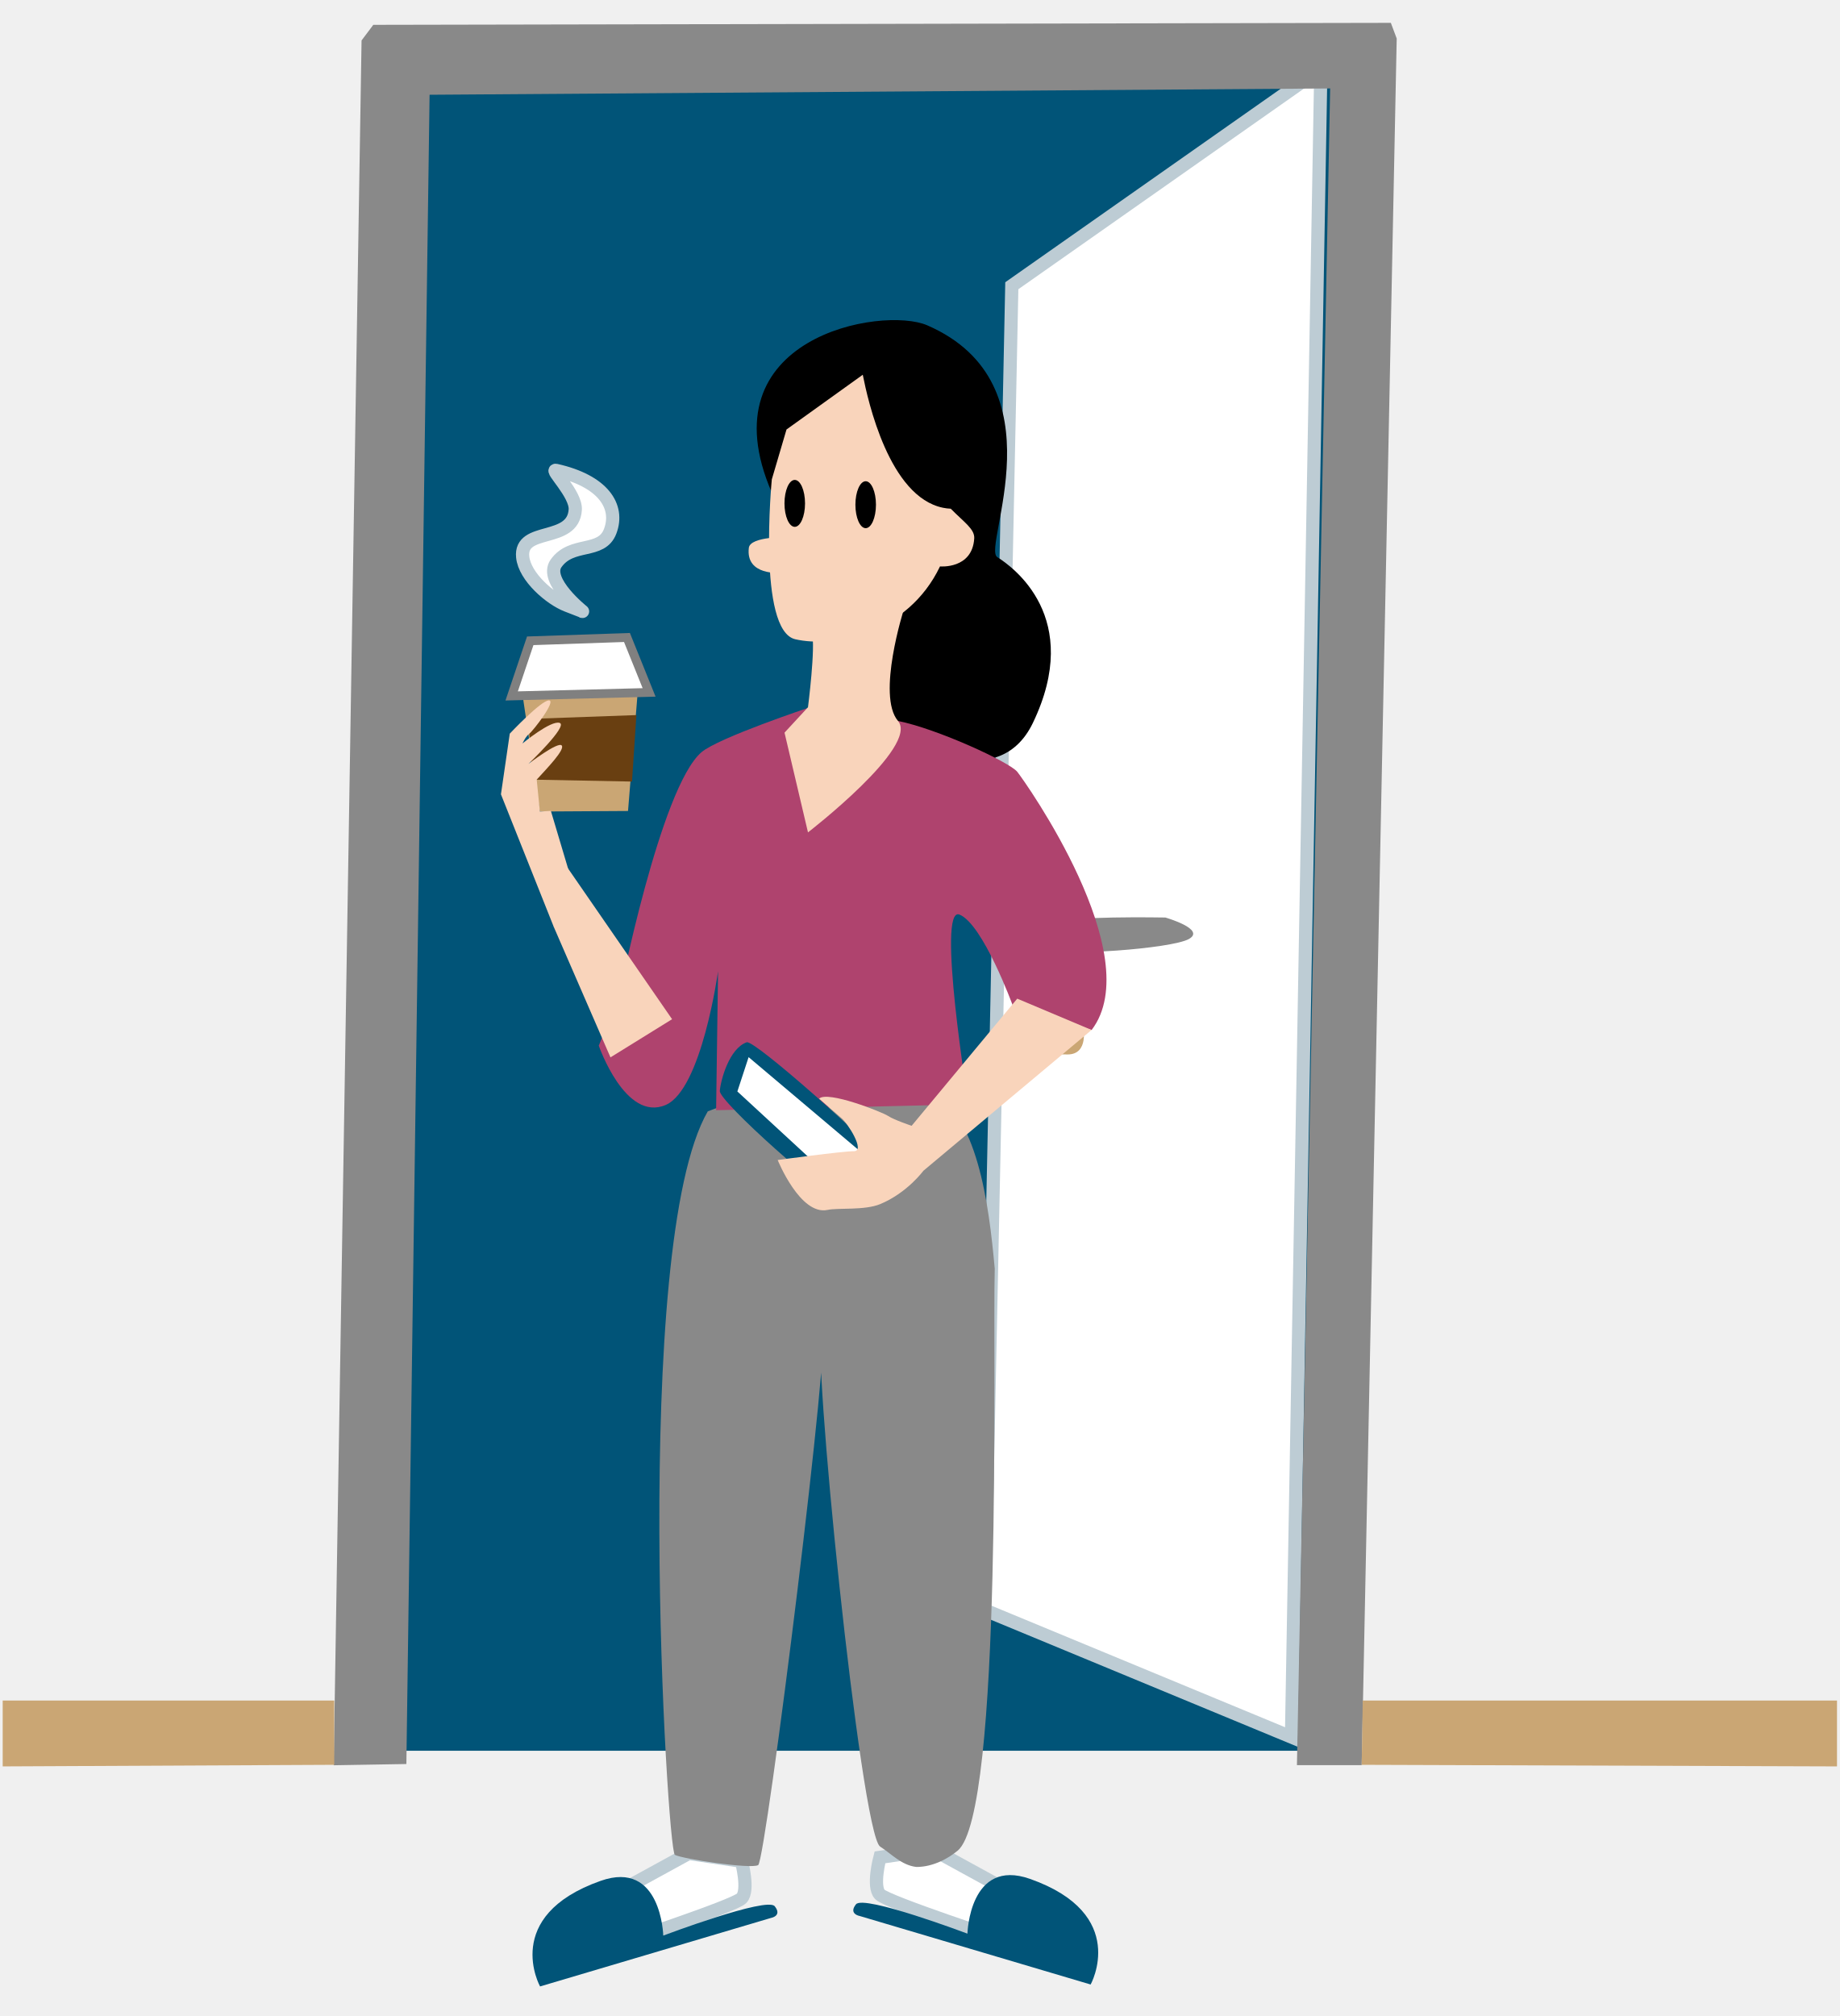
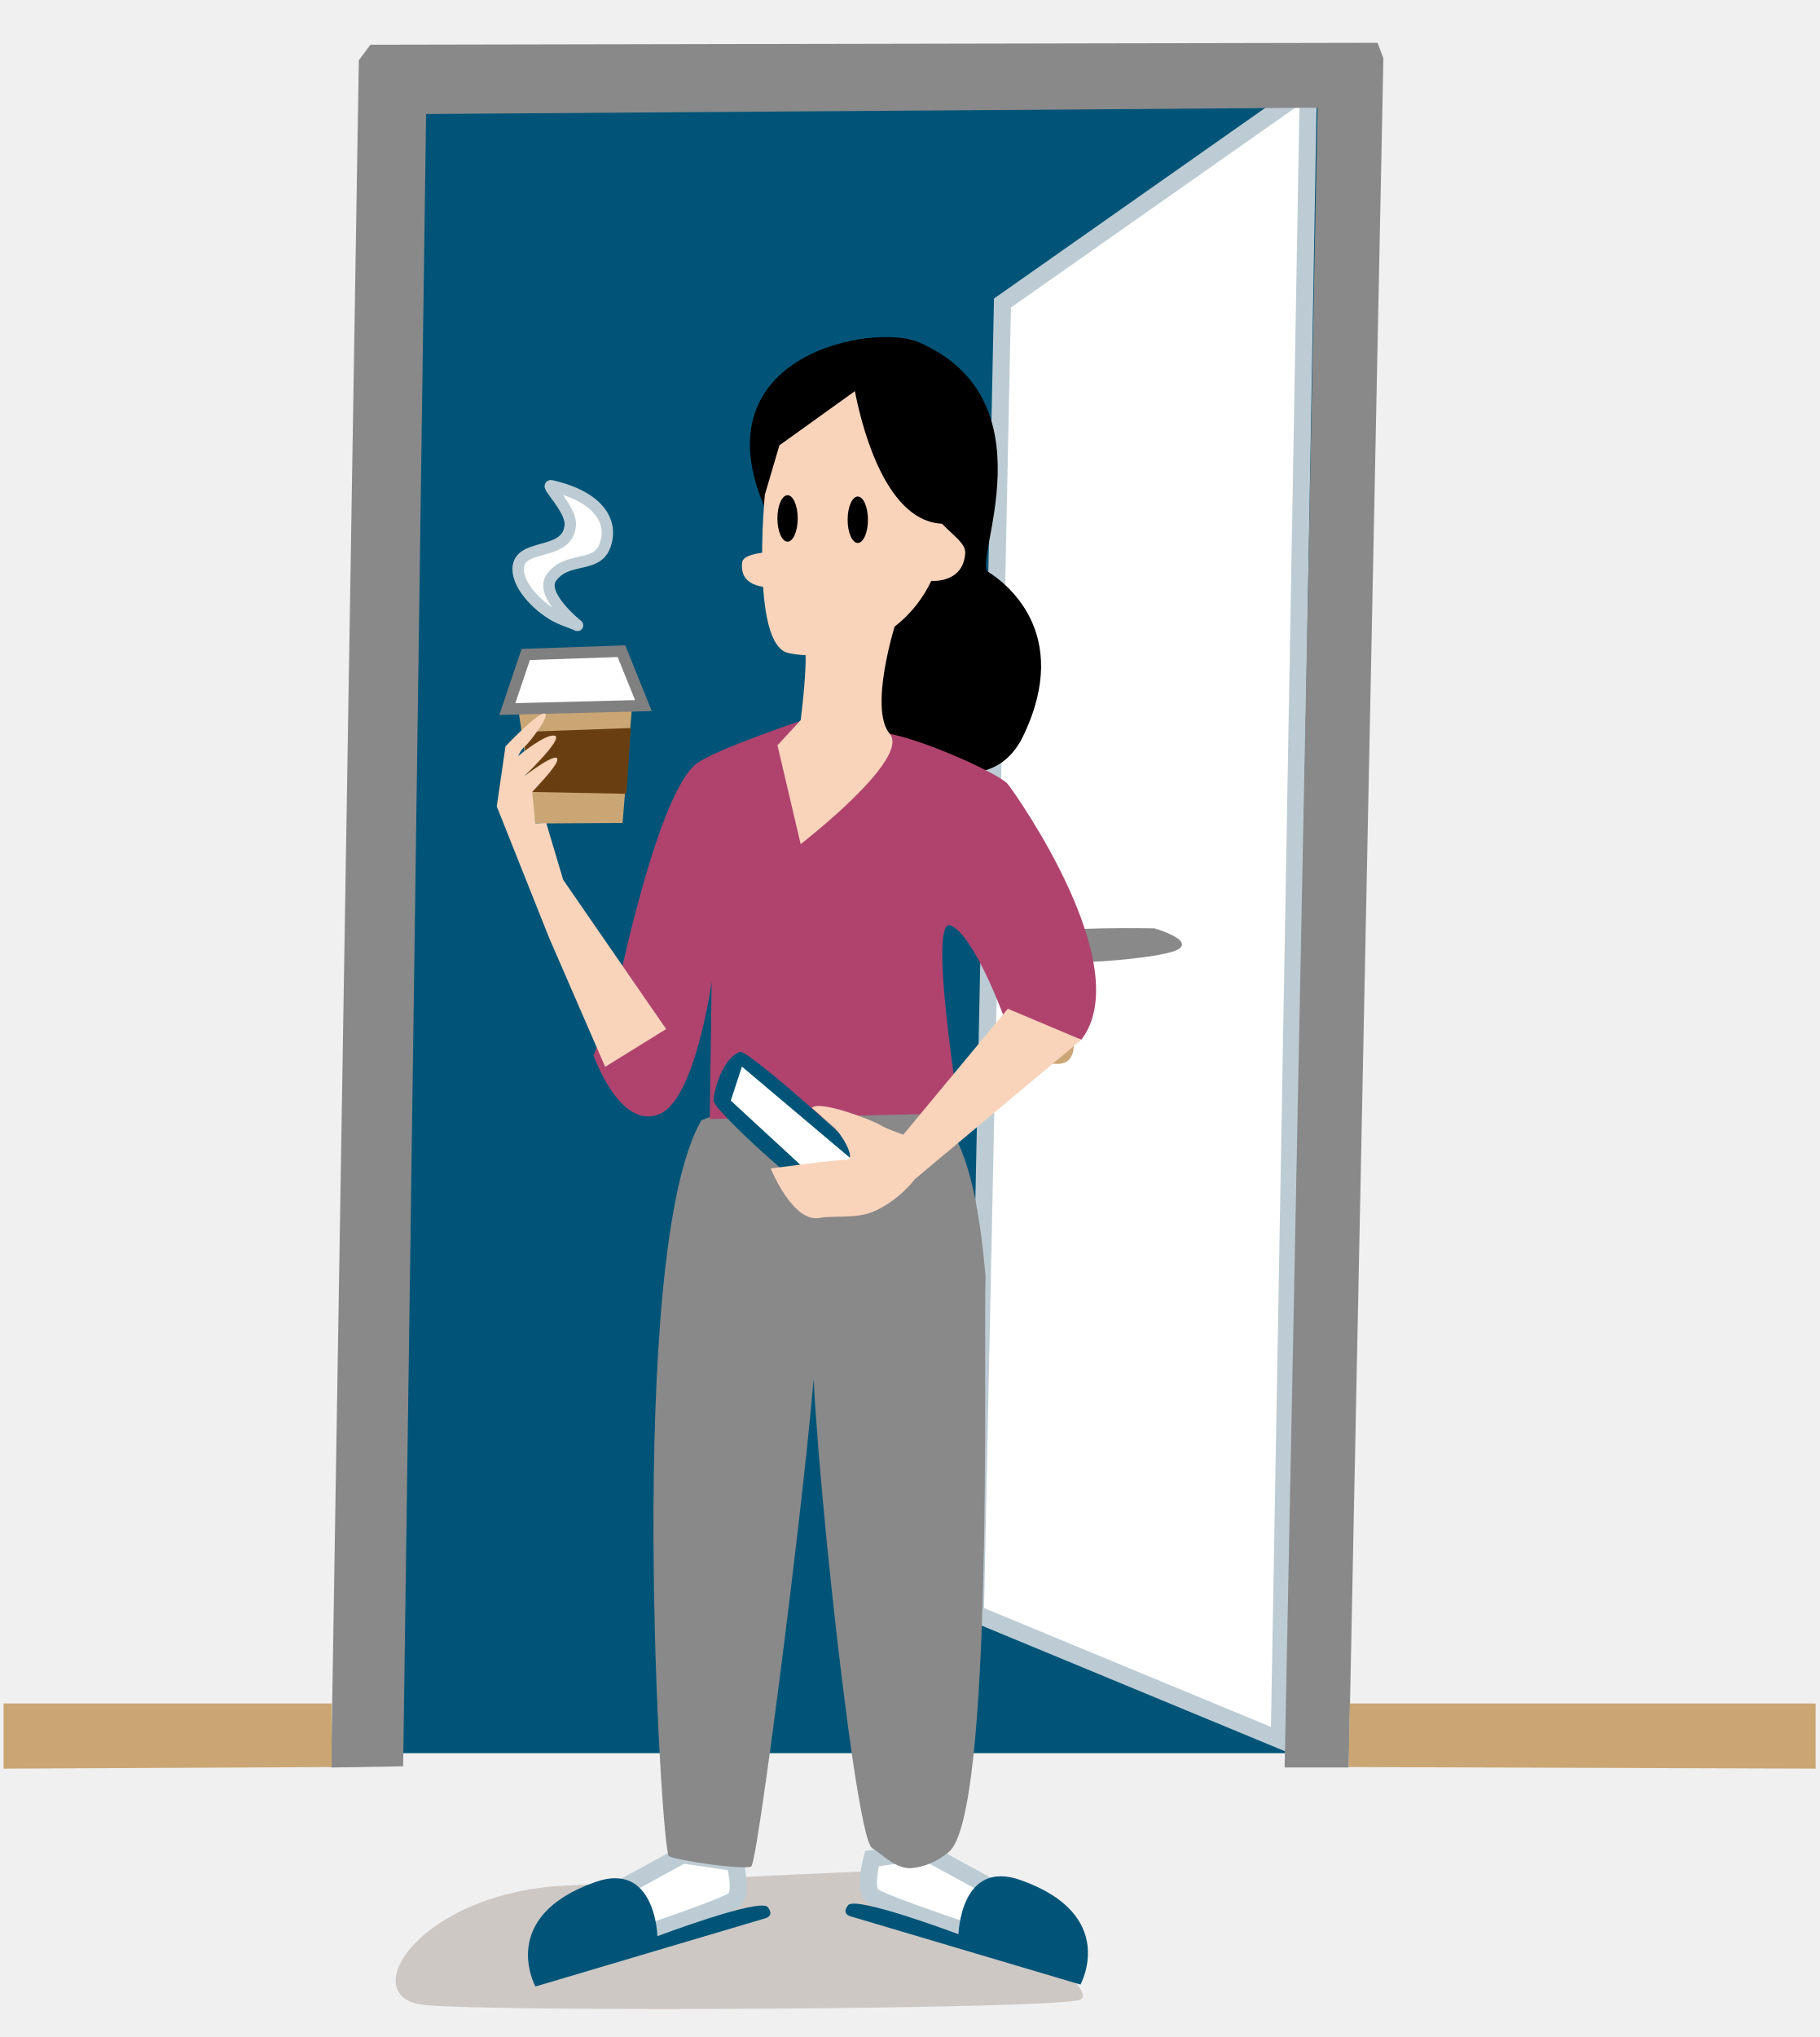
- <svg xmlns="http://www.w3.org/2000/svg" clip-rule="evenodd" fill-rule="evenodd" stroke-miterlimit="10" viewBox="0 0 417 457">
-   <path d="m305.03 396.87h-215.09l-3-382.34 218.09 1z" fill="#015478" fill-rule="nonzero" />
-   <path d="m299.45 15.56-70.06 49.21-6.2 300.18 69.61 28.82z" fill="#fff" fill-rule="nonzero" stroke="#bdccd4" stroke-width="3" />
-   <path d="m235.94 202.67c1.77-2.66 6.98-6.65 9.64-.44v30.59s1.33 6.21-3.55 6.21-6.32-.44-6.76-6.21z" fill="#caa674" fill-rule="nonzero" />
-   <path d="m238.48 209.32c2.66-1.77 25.72-1.33 25.72-1.33s9.31 2.66 5.32 4.88-29.26 3.99-30.59 2.22-.45-5.77-.45-5.77z" fill="#898989" fill-rule="nonzero" />
-   <ellipse cx="240.26" cy="225.28" fill="#898989" rx="3.01" ry="3.35" />
-   <g fill-rule="nonzero">
-     <path d="m84.63 5.63 230.69-.45 1.33 3.55-7.94 391.41h-14.68l7.53-380.09-204.17 1.43-5.26 378.4-16.48.28 6.32-390.99 2.66-3.54z" fill="#898989" />
-     <path d="m416.47 385.49h-107.52l-.24 14.57 107.76.36z" fill="#caa674" />
-     <path d="m75.77 385.49h-75.16v14.93l75.16-.36z" fill="#caa674" />
-     <path d="m168.11 421.92s1.77 6.65 0 8.42-28.82 10.64-28.82 10.64l-1.77-10.64 18.62-10.2z" fill="#fff" stroke="#bdccd4" stroke-width="3" />
-     <path d="m199.49 421.04s-1.77 6.65 0 8.42 28.82 10.64 28.82 10.64l1.77-10.64-18.62-10.2z" fill="#fff" stroke="#bdccd4" stroke-width="3" />
-     <path d="m174.76 434.78-52.32 15.52s-8.87-15.96 13.74-23.94c13.75-4.85 14.19 12.41 14.19 12.41s23.5-8.87 25.27-6.65-.88 2.66-.88 2.66z" fill="#015478" />
-     <path d="m194.94 434.34 52.32 15.52s8.87-15.96-13.74-23.94c-13.75-4.85-14.19 12.41-14.19 12.41s-23.5-8.87-25.27-6.65.88 2.66.88 2.66z" fill="#015478" />
-     <path d="m225.52 287.58c-.5 18.47 1.93 123.48-8.42 131.95-4.96 4.06-9.45 3.67-9.45 3.67-3.32-.42-5.57-2.98-8.11-4.6-4.39-2.8-15.81-115.31-13.17-117.65 2.63-2.33-12.73 120.92-14.49 121.85s-17.12-1.4-18.88-2.33-10.1-138.19 7.46-168.54c0 0 1.32-.47 4.83-1.87 9.49-3.78 28.67-10.12 45.22-2.8 11.07 4.89 13.68 25.68 15.01 40.32z" fill="#898989" />
-     <path d="m210.23 73.75c-10.24-4.45-50.55 2.67-35.25 37.92l18.84-8.32 10.64 14.63-3.55 26.6s-4.88 6.65-.44 15.52c4.43 8.87 25.72 20.4 33.7 3.77 11.47-23.89-4.54-35.36-8.08-37.58-3.55-2.21 14.73-39.24-15.86-52.54z" />
-     <path d="m118.05 154.7 4.33 29.26 20-.12 2.34-28.7z" fill="#caa674" />
-     <path d="m120.21 145.26 21.93-.75 5.02 12.45-31.16.8z" fill="#fff" stroke="#808080" stroke-width="2" />
-     <path d="m119.78 162.98 24.5-.88-1 15.07-22.61-.44z" fill="#693f11" />
-     <path d="m174.98 108.67s-3.33 34.24 5.32 36.24 25.49-1.21 32.81-16.51c0 0 7.32.67 7.76-6.34.14-2.13-2.33-3.69-5.32-6.74-.61-.03-1.2-.1-1.77-.22-12.19-2.5-16.99-24.16-18.18-30.15-5.76 4.14-11.53 8.28-17.29 12.41z" fill="#f9d4bb" />
+ <svg xmlns="http://www.w3.org/2000/svg" width="100%" height="100%" viewBox="0 0 319 357" version="1.1" xml:space="preserve" style="fill-rule:evenodd;clip-rule:evenodd;stroke-miterlimit:10;">
+   <rect id="delivery" x="0" y="0" width="318.25" height="355.73" style="fill:none;" />
+   <clipPath id="_clip1">
+     <rect x="0" y="0" width="318.25" height="355.73" />
+   </clipPath>
+   <g clip-path="url(#_clip1)">
+     <g id="delivery1">
+       <path d="M99.945,330.42c-26.44,0.91 -38.09,19.71 -25.53,20.97c12.56,1.26 110.12,0.77 114.87,-0.91c4.75,-1.68 -24.08,-22.79 -29.17,-22.79c-5.1,-0.01 -60.17,2.73 -60.17,2.73Z" style="fill:#cec8c4;fill-rule:nonzero;" />
+       <g>
+         <path d="M233.595,307.26l-164.61,0l-2.29,-292.6l166.9,0.76l0,291.84Z" style="fill:#015478;fill-rule:nonzero;" />
+         <g>
+           <path d="M229.325,15.44l-53.61,37.67l-4.75,229.71l53.27,22.06l5.09,-289.44Z" style="fill:#fff;fill-rule:nonzero;stroke:#bdccd4;stroke-width:3px;" />
+           <g>
+             <path d="M180.715,158.63c1.36,-2.04 5.34,-5.09 7.38,-0.34l0,23.41c0,-0 1.02,4.75 -2.71,4.75c-3.73,-0 -4.84,-0.34 -5.18,-4.75l0.51,-23.07Z" style="fill:#caa674;fill-rule:nonzero;" />
+             <path d="M182.665,163.72c2.04,-1.36 19.68,-1.02 19.68,-1.02c0,0 7.13,2.04 4.07,3.73c-3.06,1.69 -22.4,3.05 -23.41,1.7c-1.02,-1.35 -0.34,-4.41 -0.34,-4.41Z" style="fill:#898989;fill-rule:nonzero;" />
+             <ellipse cx="184.025" cy="175.94" rx="2.3" ry="2.56" style="fill:#898989;" />
+           </g>
+         </g>
+         <path d="M64.925,7.84l176.54,-0.34l1.02,2.72l-6.08,299.54l-11.23,-0l5.77,-290.88l-156.26,1.1l-4.02,289.58l-12.62,0.21l4.85,-299.21l2.03,-2.72Z" style="fill:#898989;fill-rule:nonzero;" />
+         <path d="M318.875,298.55l-82.28,0l-0.19,11.14l82.47,0.28l0,-11.42Z" style="fill:#caa674;fill-rule:nonzero;" />
+         <path d="M58.145,298.55l-57.52,0l0,11.42l57.52,-0.28l0,-11.14Z" style="fill:#caa674;fill-rule:nonzero;" />
+       </g>
+       <path d="M128.805,326.43c0,0 1.36,5.09 0,6.45c-1.36,1.36 -22.06,8.14 -22.06,8.14l-1.36,-8.14l14.25,-7.8l9.17,1.35Z" style="fill:#fff;fill-rule:nonzero;stroke:#bdccd4;stroke-width:3px;" />
+       <path d="M152.825,325.75c0,0 -1.36,5.09 0,6.45c1.36,1.36 22.06,8.14 22.06,8.14l1.36,-8.14l-14.25,-7.8l-9.17,1.35Z" style="fill:#fff;fill-rule:nonzero;stroke:#bdccd4;stroke-width:3px;" />
+       <path d="M133.895,336.27l-40.04,11.88c0,0 -6.79,-12.22 10.52,-18.32c10.53,-3.71 10.86,9.5 10.86,9.5c0,0 17.98,-6.79 19.34,-5.09c1.36,1.69 -0.68,2.03 -0.68,2.03Z" style="fill:#015478;fill-rule:nonzero;" />
+       <path d="M149.345,335.93l40.04,11.88c0,0 6.79,-12.22 -10.52,-18.32c-10.53,-3.71 -10.86,9.5 -10.86,9.5c0,0 -17.98,-6.79 -19.34,-5.09c-1.36,1.69 0.68,2.03 0.68,2.03Z" style="fill:#015478;fill-rule:nonzero;" />
+       <path d="M172.745,223.61c-0.38,14.14 1.47,94.5 -6.45,100.98c-3.79,3.11 -7.23,2.81 -7.23,2.81c-2.54,-0.32 -4.26,-2.28 -6.21,-3.52c-3.36,-2.14 -12.1,-88.25 -10.08,-90.03c2.02,-1.79 -9.74,92.53 -11.09,93.25c-1.34,0.71 -13.1,-1.07 -14.45,-1.79c-1.34,-0.71 -7.73,-105.75 5.71,-128.98c0,0 1.01,-0.36 3.7,-1.43c7.26,-2.9 21.94,-7.74 34.61,-2.14c8.47,3.74 10.47,19.66 11.49,30.85Z" style="fill:#898989;fill-rule:nonzero;" />
+       <path d="M161.045,59.98c-7.84,-3.41 -38.68,2.04 -26.98,29.02l14.42,-6.36l8.14,11.2l-2.71,20.36c0,0 -3.73,5.09 -0.34,11.88c3.39,6.79 19.68,15.61 25.79,2.88c8.78,-18.29 -3.47,-27.06 -6.19,-28.76c-2.71,-1.71 11.28,-30.04 -12.13,-40.22Z" style="fill-rule:nonzero;" />
+       <path d="M96.625,85.14c-1.09,-0.25 3.51,4.12 3.34,6.82c-0.37,5.91 -9.65,2.85 -9.12,8.2c0.35,3.46 4.81,7.28 7.7,8.38c2.89,1.1 2.7,1.07 2.7,1.07c0,0 -6.72,-5.34 -4.62,-8.34c2.72,-3.87 7.88,-1.58 9.39,-5.57c1.65,-4.32 -1.21,-8.73 -9.39,-10.56Z" style="fill:#fff;fill-rule:nonzero;stroke:#bdccd4;stroke-width:2px;" />
+       <g>
+         <path d="M90.495,121.92l3.32,22.4l15.31,-0.09l1.79,-21.96l-20.42,-0.35Z" style="fill:#caa674;fill-rule:nonzero;" />
+         <path d="M92.155,114.7l16.78,-0.57l3.84,9.53l-23.85,0.61l3.23,-9.57Z" style="fill:#fff;fill-rule:nonzero;stroke:#808080;stroke-width:2px;" />
+         <path d="M91.825,128.27l18.75,-0.68l-0.77,11.53l-17.3,-0.34l-0.68,-10.51Z" style="fill:#693f11;fill-rule:nonzero;" />
+       </g>
+       <path d="M134.065,86.7c0,0 -2.54,26.21 4.07,27.73c6.62,1.53 19.51,-0.93 25.11,-12.63c0,0 5.6,0.51 5.94,-4.85c0.1,-1.63 -1.78,-2.83 -4.07,-5.16c-0.47,-0.02 -0.92,-0.08 -1.36,-0.17c-9.33,-1.91 -13.01,-18.49 -13.91,-23.07c-4.41,3.17 -8.82,6.33 -13.23,9.5l-2.55,8.65Z" style="fill:#f9d4bb;fill-rule:nonzero;" />
+       <ellipse cx="138.045" cy="90.86" rx="1.78" ry="4.07" />
+       <ellipse cx="150.355" cy="91.09" rx="1.78" ry="4.07" />
+       <path d="M136.955,96.71c0,0 -6.63,-0.18 -6.87,1.87c-0.59,4.92 5.52,4.32 5.52,4.32l1.35,-6.19Z" style="fill:#f9d4bb;fill-rule:nonzero;" />
+       <path d="M155.955,128.6c6.79,1.36 19.34,7.13 20.7,8.82c1.36,1.69 22.73,31.9 12.89,44.79l-13.69,-4.28c0,0 -5.14,-14.05 -9.21,-15.74c-4.07,-1.7 1.54,32.91 1.54,32.91l-43.78,1.02l0.34,-24.09c0,0 -2.82,20.46 -9.07,23.18c-7.02,3.05 -11.63,-10.28 -11.63,-10.28l3.56,-8.65c0,0 7.13,-36.14 14.25,-42.25c2.94,-2.52 18.83,-7.8 18.83,-7.8l15.27,2.37Z" style="fill:#af436e;fill-rule:nonzero;" />
+       <g>
+         <path d="M96.235,164.32l9.84,22.65l10.69,-6.62l-18.15,-26.3l-2.38,10.27Z" style="fill:#f9d4bb;fill-rule:nonzero;" />
+       </g>
+       <g>
+         <path d="M129.715,184.35c-3.06,1.08 -4.52,6.61 -4.67,8.44c-0.15,1.83 18.74,18.61 20.87,18.73c2.13,0.12 6.27,-6.8 6.15,-7.88c-0.12,-1.08 -20.98,-19.77 -22.35,-19.29Z" style="fill:#015478;fill-rule:nonzero;" />
+         <path d="M130.045,186.93l-1.95,5.96l18.44,17.01l3.65,-5.97l-20.14,-17Z" style="fill:#fff;fill-rule:nonzero;" />
+       </g>
+       <path d="M189.545,182.22l-29.18,24.43c0,-0 -2.79,3.82 -7.46,5.77c-2.73,1.14 -7.31,0.62 -9.16,1.02c-4.75,1.02 -8.65,-8.65 -8.65,-8.65c0,-0 11.2,-1.53 13.23,-1.53c2.03,-0 -1.14,-4.94 -2.21,-5.77c-0.28,-0.22 -3.83,-3.34 -3.83,-3.34c1.44,-1.44 10.96,2.33 11.98,3c1.02,0.68 4.07,1.7 4.07,1.7l18.32,-22.06l12.89,5.43Z" style="fill:#f9d4bb;fill-rule:nonzero;" />
+       <path d="M156.975,109.26c0,-0 -4.75,14.93 -1.02,19.34c3.73,4.41 -15.61,19.34 -15.61,19.34l-4.07,-17.31l4.07,-4.41c0,0 1.36,-10.52 0.68,-12.89" style="fill:#f9d4bb;fill-rule:nonzero;" />
+       <path d="M96.235,164.32l-9.16,-22.99l1.53,-10.52c0,0 5.43,-5.77 6.79,-5.77c1.36,0 -2.71,5.26 -3.39,5.77c-0.68,0.51 -1.19,1.7 -1.19,1.7c0,0 4.92,-4.07 6.45,-3.56c1.53,0.51 -5.43,7.13 -5.43,7.13c0,0 5.09,-3.9 5.77,-3.22c0.68,0.68 -2.63,4.07 -4.32,5.94c0,0 0.59,5.94 0.55,5.54l1.91,-0.11l3.39,11.37l1.7,8.99l-4.6,-0.27Z" style="fill:#f9d4bb;fill-rule:nonzero;" />
+     </g>
  </g>
-   <ellipse cx="180.18" cy="114.11" rx="2.33" ry="5.32" />
-   <ellipse cx="196.26" cy="114.41" rx="2.33" ry="5.32" />
-   <path d="m178.75 121.75s-8.66-.23-8.98 2.44c-.77 6.42 7.21 5.65 7.21 5.65z" fill="#f9d4bb" fill-rule="nonzero" />
-   <path d="m203.58 163.43c8.87 1.77 25.27 9.31 27.05 11.53s29.71 41.68 16.85 58.53l-17.89-5.59s-6.72-18.35-12.04-20.57 2.01 43.01 2.01 43.01l-57.21 1.33.44-31.48s-3.68 26.73-11.85 30.28c-9.17 3.98-15.19-13.44-15.19-13.44l4.66-11.31s9.31-47.22 18.62-55.2c3.84-3.29 24.61-10.2 24.61-10.2z" fill="#af436e" fill-rule="nonzero" />
-   <path d="m125.54 210.1 12.86 29.59 13.97-8.65-23.72-34.36z" fill="#f9d4bb" fill-rule="nonzero" />
-   <path d="m169.29 236.27c-4 1.41-5.91 8.63-6.1 11.03s24.48 24.32 27.27 24.48 8.19-8.89 8.03-10.3c-.15-1.41-27.41-25.84-29.2-25.21z" fill="#015478" fill-rule="nonzero" />
-   <path d="m169.72 239.64-2.55 7.78 24.1 22.23 4.77-7.79z" fill="#fff" fill-rule="nonzero" />
-   <path d="m247.47 233.48-38.13 31.92s-3.65 4.99-9.75 7.54c-3.57 1.49-9.55.81-11.97 1.33-6.21 1.33-11.31-11.31-11.31-11.31s14.63-2 17.29-2-1.49-6.46-2.88-7.54c-.36-.28-5.01-4.37-5.01-4.37 1.88-1.88 14.32 3.04 15.65 3.93s5.32 2.22 5.32 2.22l23.94-28.82z" fill="#f9d4bb" fill-rule="nonzero" />
-   <path d="m204.91 138.15s-6.21 19.51-1.33 25.27-20.4 25.27-20.4 25.27l-5.32-22.61 5.32-5.76s1.77-13.75.89-16.85" fill="#f9d4bb" fill-rule="nonzero" />
-   <path d="m125.54 210.1-11.97-30.04 2-13.75s7.09-7.54 8.87-7.54-3.55 6.87-4.43 7.54c-.89.67-1.55 2.22-1.55 2.22s6.43-5.32 8.42-4.66-7.09 9.31-7.09 9.31 6.65-5.1 7.54-4.21-3.43 5.32-5.65 7.76c0 0 .77 7.76.72 7.23l2.49-.14 4.43 14.85 2.22 11.75z" fill="#f9d4bb" fill-rule="nonzero" />
-   <path d="m126.05 106.63c-1.43-.32 4.59 5.39 4.37 8.91-.48 7.72-12.62 3.73-11.92 10.72.45 4.52 6.28 9.51 10.06 10.96 3.78 1.44 3.53 1.39 3.53 1.39s-8.79-6.98-6.03-10.89c3.55-5.05 10.3-2.06 12.27-7.28 2.15-5.65-1.59-11.41-12.28-13.81z" fill="#fff" fill-rule="nonzero" stroke="#bdccd4" stroke-width="3" />
</svg>
